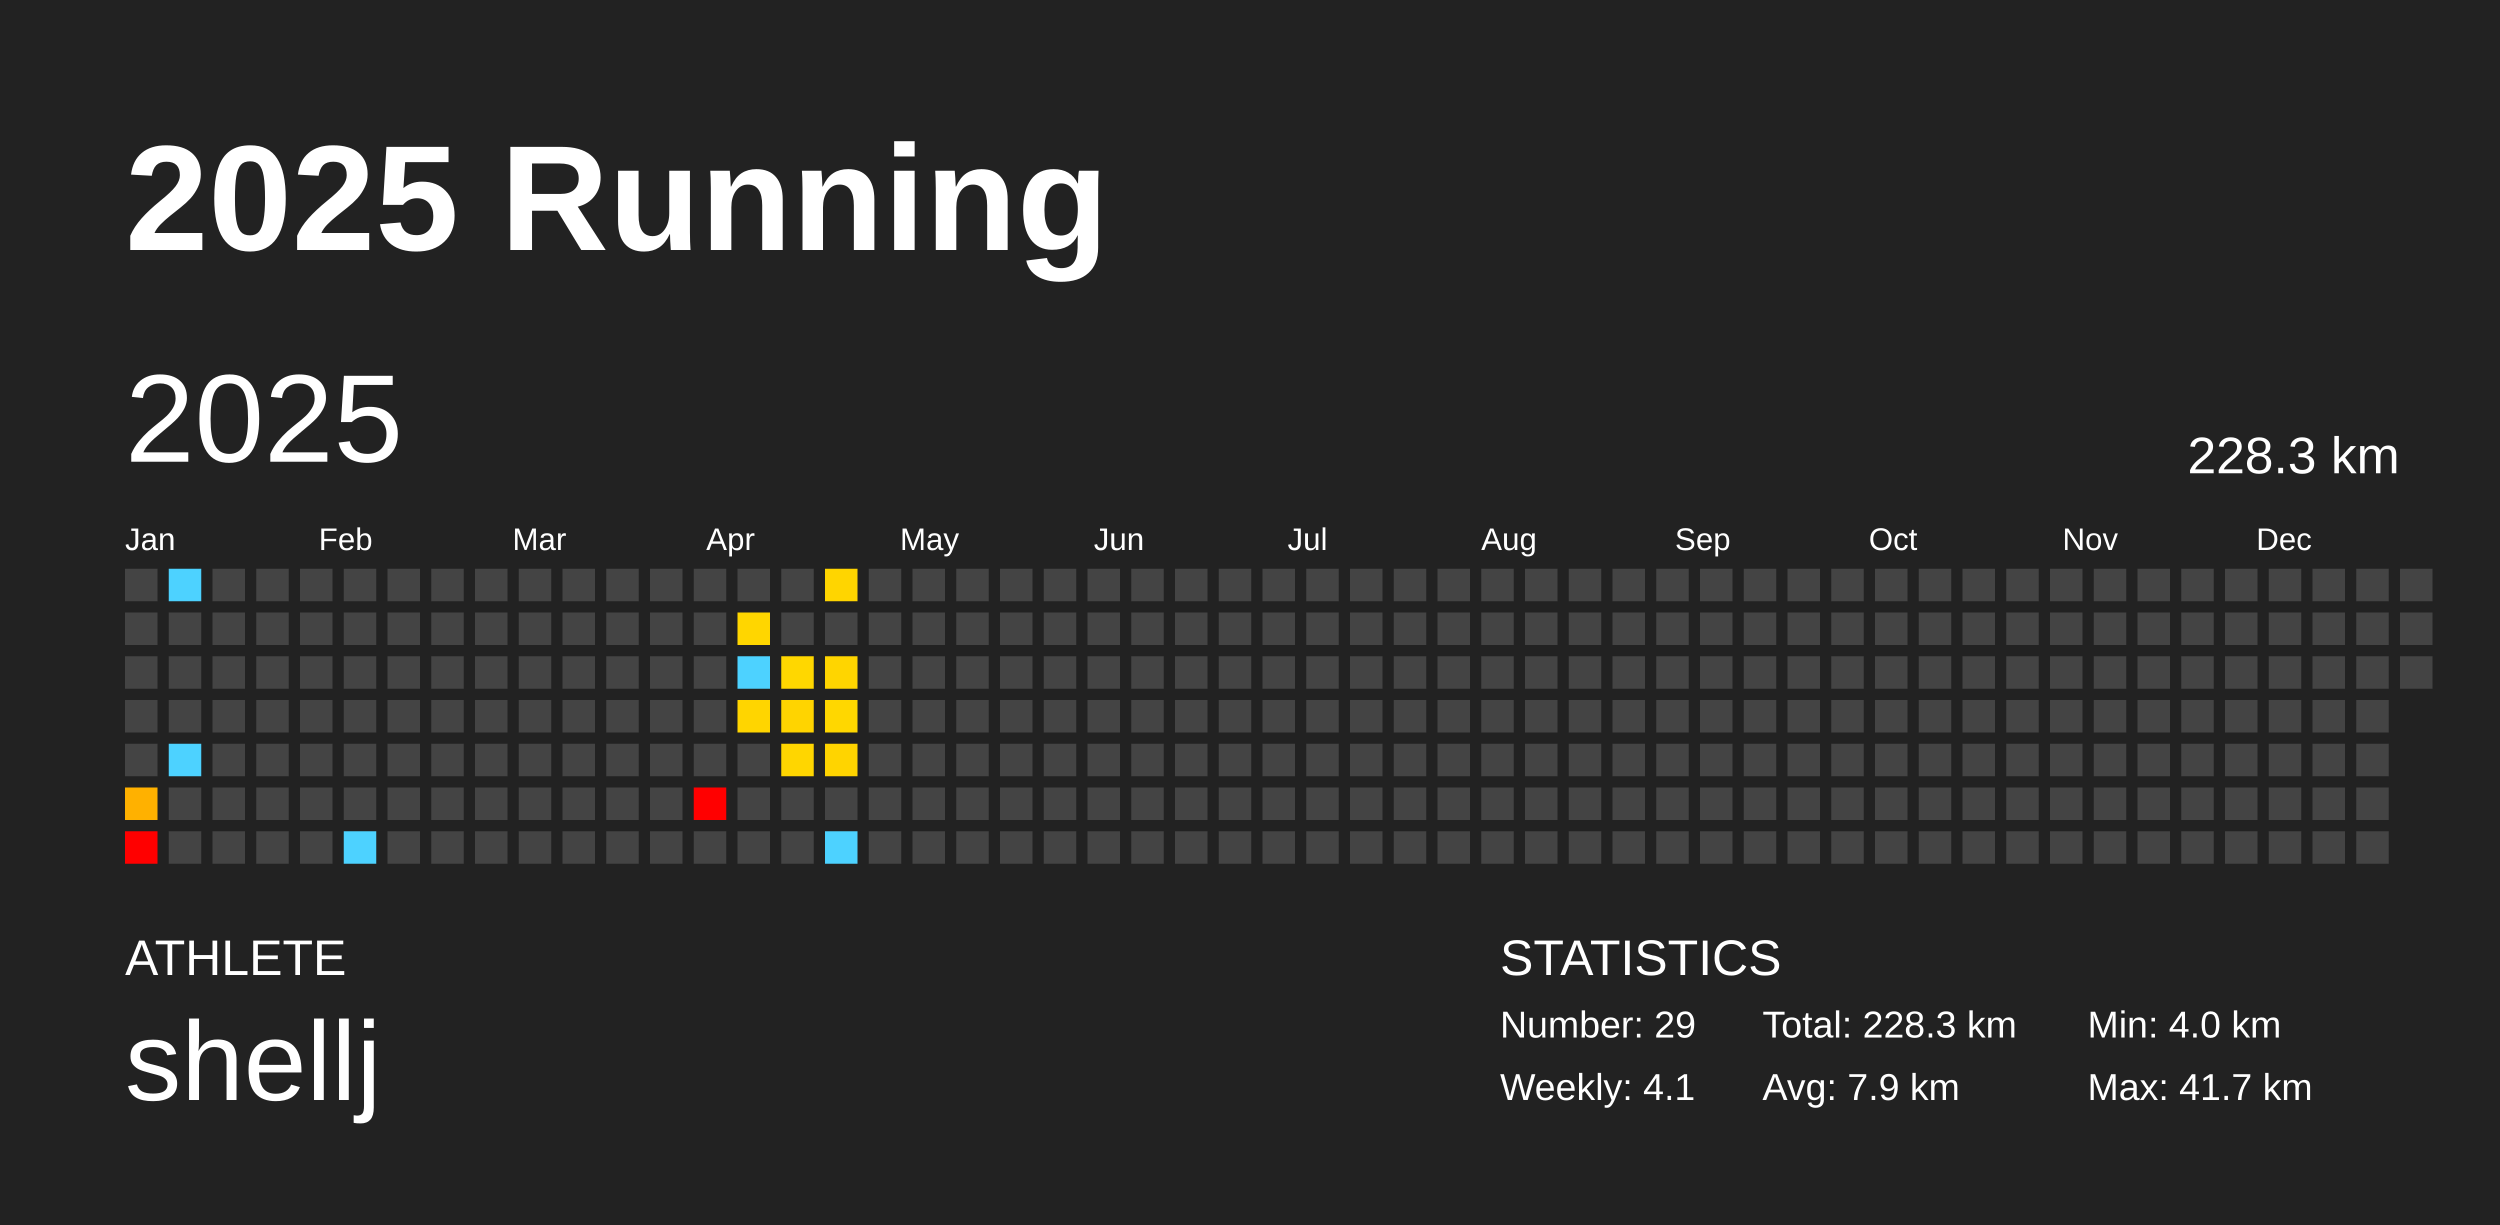
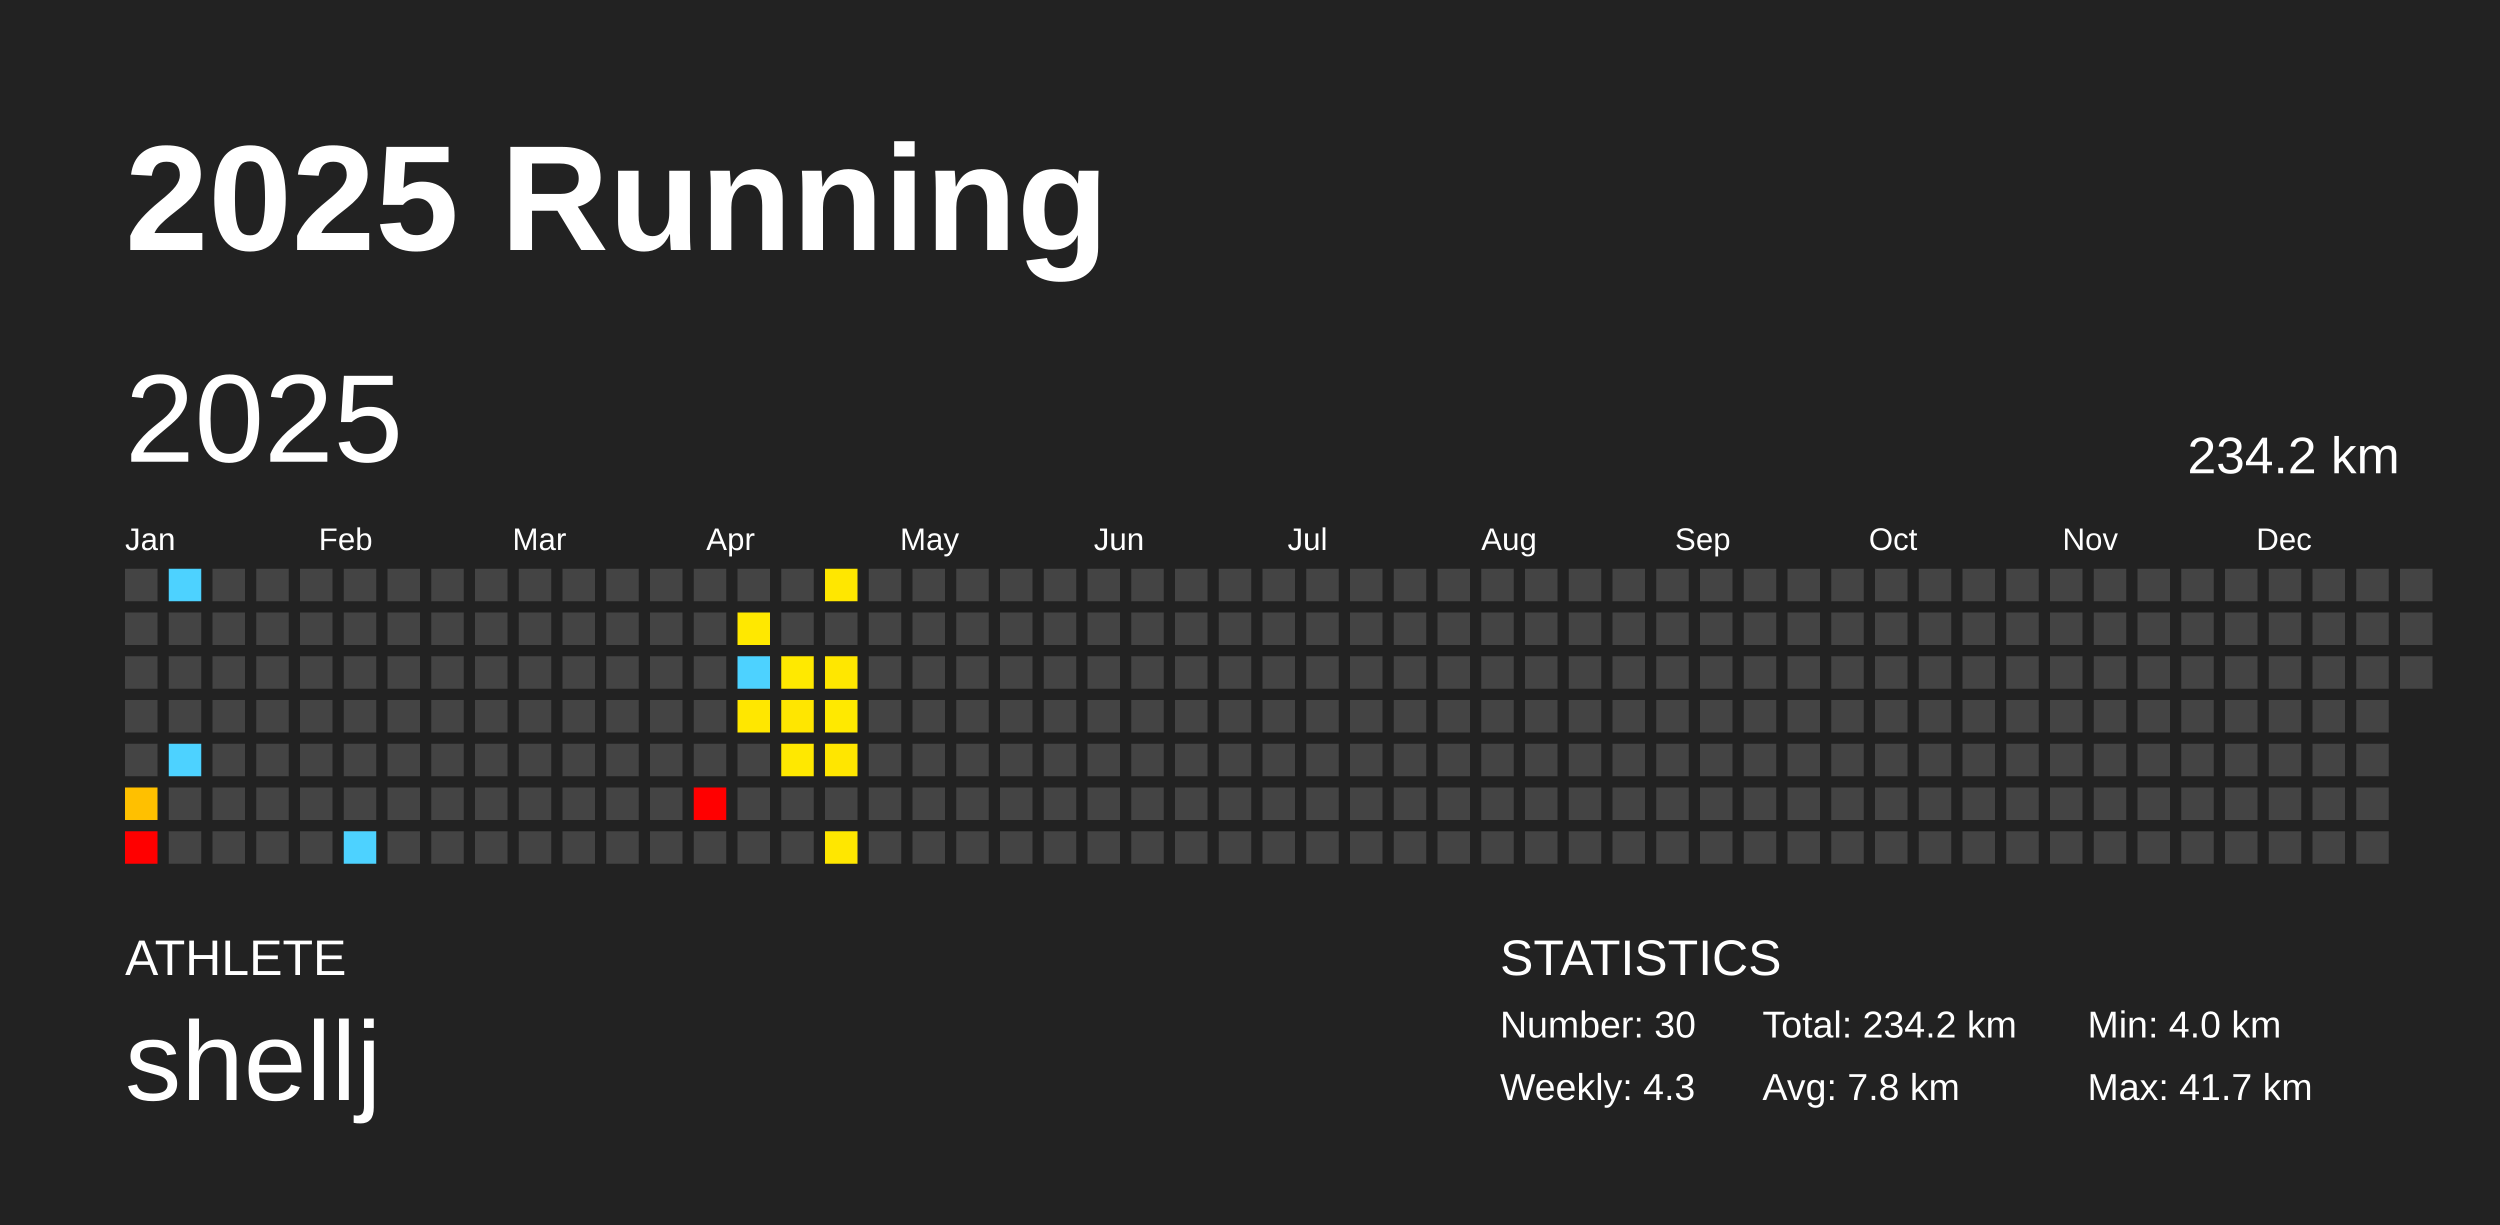
<svg xmlns="http://www.w3.org/2000/svg" baseProfile="full" height="98mm" version="1.1" viewBox="0,0,200,98" width="200mm">
  <defs />
  <rect fill="#222222" height="98" width="200" x="0" y="0" />
  <text fill="#FFFFFF" style="font-size:12px; font-family:Arial; font-weight:bold;" x="10" y="20">2025 Running</text>
  <text fill="#FFFFFF" style="font-size:4px; font-family:Arial" x="10" y="78">ATHLETE</text>
  <text fill="#FFFFFF" style="font-size:9px; font-family:Arial" x="10" y="88">shellj</text>
  <text fill="#FFFFFF" style="font-size:4px; font-family:Arial" x="120" y="78">STATISTICS</text>
-   <text fill="#FFFFFF" style="font-size:3px; font-family:Arial" x="120" y="83">Number: 29</text>
-   <text fill="#FFFFFF" style="font-size:3px; font-family:Arial" x="120" y="88">Weekly: 4.1</text>
-   <text fill="#FFFFFF" style="font-size:3px; font-family:Arial" x="141" y="83">Total: 228.3 km</text>
-   <text fill="#FFFFFF" style="font-size:3px; font-family:Arial" x="141" y="88">Avg: 7.9 km</text>
+   <text fill="#FFFFFF" style="font-size:3px; font-family:Arial" x="120" y="83">Number: 30</text>
+   <text fill="#FFFFFF" style="font-size:3px; font-family:Arial" x="120" y="88">Weekly: 4.3</text>
+   <text fill="#FFFFFF" style="font-size:3px; font-family:Arial" x="141" y="83">Total: 234.2 km</text>
+   <text fill="#FFFFFF" style="font-size:3px; font-family:Arial" x="141" y="88">Avg: 7.8 km</text>
  <text fill="#FFFFFF" style="font-size:3px; font-family:Arial" x="167" y="83">Min: 4.0 km</text>
  <text fill="#FFFFFF" style="font-size:3px; font-family:Arial" x="167" y="88">Max: 41.7 km</text>
  <text dominant-baseline="hanging" fill="#FFFFFF" style="font-size:10.0px; font-family:Arial;" x="10" y="30">2025</text>
-   <text dominant-baseline="hanging" fill="#FFFFFF" style="font-size:4.125px; font-family:Arial;" x="175" y="35">228.3 km</text>
+   <text dominant-baseline="hanging" fill="#FFFFFF" style="font-size:4.125px; font-family:Arial;" x="175" y="35">234.2 km</text>
  <text fill="#FFFFFF" style="font-size:2.5px; font-family:Arial" x="10.0" y="44">Jan</text>
  <text fill="#FFFFFF" style="font-size:2.5px; font-family:Arial" x="25.5" y="44">Feb</text>
  <text fill="#FFFFFF" style="font-size:2.5px; font-family:Arial" x="41.0" y="44">Mar</text>
  <text fill="#FFFFFF" style="font-size:2.5px; font-family:Arial" x="56.5" y="44">Apr</text>
  <text fill="#FFFFFF" style="font-size:2.5px; font-family:Arial" x="72.0" y="44">May</text>
  <text fill="#FFFFFF" style="font-size:2.5px; font-family:Arial" x="87.5" y="44">Jun</text>
  <text fill="#FFFFFF" style="font-size:2.5px; font-family:Arial" x="103.0" y="44">Jul</text>
  <text fill="#FFFFFF" style="font-size:2.5px; font-family:Arial" x="118.5" y="44">Aug</text>
  <text fill="#FFFFFF" style="font-size:2.5px; font-family:Arial" x="134.0" y="44">Sep</text>
  <text fill="#FFFFFF" style="font-size:2.5px; font-family:Arial" x="149.5" y="44">Oct</text>
  <text fill="#FFFFFF" style="font-size:2.5px; font-family:Arial" x="165.0" y="44">Nov</text>
  <text fill="#FFFFFF" style="font-size:2.5px; font-family:Arial" x="180.5" y="44">Dec</text>
  <rect fill="#444444" height="2.6" width="2.6" x="10.0" y="45.5" />
  <rect fill="#444444" height="2.6" width="2.6" x="10.0" y="49.0" />
  <rect fill="#444444" height="2.6" width="2.6" x="10.0" y="52.5" />
  <rect fill="#444444" height="2.6" width="2.6" x="10.0" y="56.0" />
  <rect fill="#444444" height="2.6" width="2.6" x="10.0" y="59.5" />
-   <rect fill="#ffb100" height="2.6" width="2.6" x="10.0" y="63.0" />
+   <rect fill="#ffc000" height="2.6" width="2.6" x="10.0" y="63.0" />
  <rect fill="red" height="2.6" width="2.6" x="10.0" y="66.5" />
  <rect fill="#4dd2ff" height="2.6" width="2.6" x="13.5" y="45.5" />
  <rect fill="#444444" height="2.6" width="2.6" x="13.5" y="49.0" />
  <rect fill="#444444" height="2.6" width="2.6" x="13.5" y="52.5" />
  <rect fill="#444444" height="2.6" width="2.6" x="13.5" y="56.0" />
  <rect fill="#4dd2ff" height="2.6" width="2.6" x="13.5" y="59.5" />
  <rect fill="#444444" height="2.6" width="2.6" x="13.5" y="63.0" />
  <rect fill="#444444" height="2.6" width="2.6" x="13.5" y="66.5" />
  <rect fill="#444444" height="2.6" width="2.6" x="17.0" y="45.5" />
  <rect fill="#444444" height="2.6" width="2.6" x="17.0" y="49.0" />
  <rect fill="#444444" height="2.6" width="2.6" x="17.0" y="52.5" />
  <rect fill="#444444" height="2.6" width="2.6" x="17.0" y="56.0" />
  <rect fill="#444444" height="2.6" width="2.6" x="17.0" y="59.5" />
  <rect fill="#444444" height="2.6" width="2.6" x="17.0" y="63.0" />
  <rect fill="#444444" height="2.6" width="2.6" x="17.0" y="66.5" />
  <rect fill="#444444" height="2.6" width="2.6" x="20.5" y="45.5" />
  <rect fill="#444444" height="2.6" width="2.6" x="20.5" y="49.0" />
  <rect fill="#444444" height="2.6" width="2.6" x="20.5" y="52.5" />
  <rect fill="#444444" height="2.6" width="2.6" x="20.5" y="56.0" />
  <rect fill="#444444" height="2.6" width="2.6" x="20.5" y="59.5" />
  <rect fill="#444444" height="2.6" width="2.6" x="20.5" y="63.0" />
  <rect fill="#444444" height="2.6" width="2.6" x="20.5" y="66.5" />
  <rect fill="#444444" height="2.6" width="2.6" x="24.0" y="45.5" />
  <rect fill="#444444" height="2.6" width="2.6" x="24.0" y="49.0" />
  <rect fill="#444444" height="2.6" width="2.6" x="24.0" y="52.5" />
  <rect fill="#444444" height="2.6" width="2.6" x="24.0" y="56.0" />
  <rect fill="#444444" height="2.6" width="2.6" x="24.0" y="59.5" />
  <rect fill="#444444" height="2.6" width="2.6" x="24.0" y="63.0" />
  <rect fill="#444444" height="2.6" width="2.6" x="24.0" y="66.5" />
  <rect fill="#444444" height="2.6" width="2.6" x="27.5" y="45.5" />
  <rect fill="#444444" height="2.6" width="2.6" x="27.5" y="49.0" />
  <rect fill="#444444" height="2.6" width="2.6" x="27.5" y="52.5" />
  <rect fill="#444444" height="2.6" width="2.6" x="27.5" y="56.0" />
  <rect fill="#444444" height="2.6" width="2.6" x="27.5" y="59.5" />
  <rect fill="#444444" height="2.6" width="2.6" x="27.5" y="63.0" />
  <rect fill="#4dd2ff" height="2.6" width="2.6" x="27.5" y="66.5" />
  <rect fill="#444444" height="2.6" width="2.6" x="31.0" y="45.5" />
  <rect fill="#444444" height="2.6" width="2.6" x="31.0" y="49.0" />
  <rect fill="#444444" height="2.6" width="2.6" x="31.0" y="52.5" />
  <rect fill="#444444" height="2.6" width="2.6" x="31.0" y="56.0" />
  <rect fill="#444444" height="2.6" width="2.6" x="31.0" y="59.5" />
  <rect fill="#444444" height="2.6" width="2.6" x="31.0" y="63.0" />
  <rect fill="#444444" height="2.6" width="2.6" x="31.0" y="66.5" />
  <rect fill="#444444" height="2.6" width="2.6" x="34.5" y="45.5" />
  <rect fill="#444444" height="2.6" width="2.6" x="34.5" y="49.0" />
  <rect fill="#444444" height="2.6" width="2.6" x="34.5" y="52.5" />
  <rect fill="#444444" height="2.6" width="2.6" x="34.5" y="56.0" />
  <rect fill="#444444" height="2.6" width="2.6" x="34.5" y="59.5" />
  <rect fill="#444444" height="2.6" width="2.6" x="34.5" y="63.0" />
  <rect fill="#444444" height="2.6" width="2.6" x="34.5" y="66.5" />
  <rect fill="#444444" height="2.6" width="2.6" x="38.0" y="45.5" />
  <rect fill="#444444" height="2.6" width="2.6" x="38.0" y="49.0" />
  <rect fill="#444444" height="2.6" width="2.6" x="38.0" y="52.5" />
  <rect fill="#444444" height="2.6" width="2.6" x="38.0" y="56.0" />
  <rect fill="#444444" height="2.6" width="2.6" x="38.0" y="59.5" />
  <rect fill="#444444" height="2.6" width="2.6" x="38.0" y="63.0" />
  <rect fill="#444444" height="2.6" width="2.6" x="38.0" y="66.5" />
  <rect fill="#444444" height="2.6" width="2.6" x="41.5" y="45.5" />
  <rect fill="#444444" height="2.6" width="2.6" x="41.5" y="49.0" />
  <rect fill="#444444" height="2.6" width="2.6" x="41.5" y="52.5" />
  <rect fill="#444444" height="2.6" width="2.6" x="41.5" y="56.0" />
  <rect fill="#444444" height="2.6" width="2.6" x="41.5" y="59.5" />
  <rect fill="#444444" height="2.6" width="2.6" x="41.5" y="63.0" />
  <rect fill="#444444" height="2.6" width="2.6" x="41.5" y="66.5" />
  <rect fill="#444444" height="2.6" width="2.6" x="45.0" y="45.5" />
  <rect fill="#444444" height="2.6" width="2.6" x="45.0" y="49.0" />
  <rect fill="#444444" height="2.6" width="2.6" x="45.0" y="52.5" />
  <rect fill="#444444" height="2.6" width="2.6" x="45.0" y="56.0" />
  <rect fill="#444444" height="2.6" width="2.6" x="45.0" y="59.5" />
  <rect fill="#444444" height="2.6" width="2.6" x="45.0" y="63.0" />
  <rect fill="#444444" height="2.6" width="2.6" x="45.0" y="66.5" />
  <rect fill="#444444" height="2.6" width="2.6" x="48.5" y="45.5" />
  <rect fill="#444444" height="2.6" width="2.6" x="48.5" y="49.0" />
  <rect fill="#444444" height="2.6" width="2.6" x="48.5" y="52.5" />
  <rect fill="#444444" height="2.6" width="2.6" x="48.5" y="56.0" />
  <rect fill="#444444" height="2.6" width="2.6" x="48.5" y="59.5" />
  <rect fill="#444444" height="2.6" width="2.6" x="48.5" y="63.0" />
  <rect fill="#444444" height="2.6" width="2.6" x="48.5" y="66.5" />
  <rect fill="#444444" height="2.6" width="2.6" x="52.0" y="45.5" />
  <rect fill="#444444" height="2.6" width="2.6" x="52.0" y="49.0" />
  <rect fill="#444444" height="2.6" width="2.6" x="52.0" y="52.5" />
  <rect fill="#444444" height="2.6" width="2.6" x="52.0" y="56.0" />
  <rect fill="#444444" height="2.6" width="2.6" x="52.0" y="59.5" />
  <rect fill="#444444" height="2.6" width="2.6" x="52.0" y="63.0" />
  <rect fill="#444444" height="2.6" width="2.6" x="52.0" y="66.5" />
  <rect fill="#444444" height="2.6" width="2.6" x="55.5" y="45.5" />
  <rect fill="#444444" height="2.6" width="2.6" x="55.5" y="49.0" />
  <rect fill="#444444" height="2.6" width="2.6" x="55.5" y="52.5" />
  <rect fill="#444444" height="2.6" width="2.6" x="55.5" y="56.0" />
  <rect fill="#444444" height="2.6" width="2.6" x="55.5" y="59.5" />
  <rect fill="red" height="2.6" width="2.6" x="55.5" y="63.0" />
  <rect fill="#444444" height="2.6" width="2.6" x="55.5" y="66.5" />
  <rect fill="#444444" height="2.6" width="2.6" x="59.0" y="45.5" />
-   <rect fill="#ffd600" height="2.6" width="2.6" x="59.0" y="49.0" />
+   <rect fill="#ffe800" height="2.6" width="2.6" x="59.0" y="49.0" />
  <rect fill="#4dd2ff" height="2.6" width="2.6" x="59.0" y="52.5" />
-   <rect fill="#ffd500" height="2.6" width="2.6" x="59.0" y="56.0" />
+   <rect fill="#ffe700" height="2.6" width="2.6" x="59.0" y="56.0" />
  <rect fill="#444444" height="2.6" width="2.6" x="59.0" y="59.5" />
  <rect fill="#444444" height="2.6" width="2.6" x="59.0" y="63.0" />
  <rect fill="#444444" height="2.6" width="2.6" x="59.0" y="66.5" />
  <rect fill="#444444" height="2.6" width="2.6" x="62.5" y="45.5" />
  <rect fill="#444444" height="2.6" width="2.6" x="62.5" y="49.0" />
-   <rect fill="#ffd700" height="2.6" width="2.6" x="62.5" y="52.5" />
-   <rect fill="#ffd400" height="2.6" width="2.6" x="62.5" y="56.0" />
-   <rect fill="#ffd600" height="2.6" width="2.6" x="62.5" y="59.5" />
+   <rect fill="#ffe900" height="2.6" width="2.6" x="62.5" y="52.5" />
+   <rect fill="#ffe600" height="2.6" width="2.6" x="62.5" y="56.0" />
+   <rect fill="#ffe800" height="2.6" width="2.6" x="62.5" y="59.5" />
  <rect fill="#444444" height="2.6" width="2.6" x="62.5" y="63.0" />
  <rect fill="#444444" height="2.6" width="2.6" x="62.5" y="66.5" />
-   <rect fill="#ffd500" height="2.6" width="2.6" x="66.0" y="45.5" />
+   <rect fill="#ffe700" height="2.6" width="2.6" x="66.0" y="45.5" />
  <rect fill="#444444" height="2.6" width="2.6" x="66.0" y="49.0" />
-   <rect fill="#ffd500" height="2.6" width="2.6" x="66.0" y="52.5" />
-   <rect fill="#ffd700" height="2.6" width="2.6" x="66.0" y="56.0" />
-   <rect fill="#ffd400" height="2.6" width="2.6" x="66.0" y="59.5" />
+   <rect fill="#ffe700" height="2.6" width="2.6" x="66.0" y="52.5" />
+   <rect fill="#ffe900" height="2.6" width="2.6" x="66.0" y="56.0" />
+   <rect fill="#ffe600" height="2.6" width="2.6" x="66.0" y="59.5" />
  <rect fill="#444444" height="2.6" width="2.6" x="66.0" y="63.0" />
-   <rect fill="#4dd2ff" height="2.6" width="2.6" x="66.0" y="66.5" />
+   <rect fill="#ffe700" height="2.6" width="2.6" x="66.0" y="66.5" />
  <rect fill="#444444" height="2.6" width="2.6" x="69.5" y="45.5" />
  <rect fill="#444444" height="2.6" width="2.6" x="69.5" y="49.0" />
  <rect fill="#444444" height="2.6" width="2.6" x="69.5" y="52.5" />
  <rect fill="#444444" height="2.6" width="2.6" x="69.5" y="56.0" />
  <rect fill="#444444" height="2.6" width="2.6" x="69.5" y="59.5" />
  <rect fill="#444444" height="2.6" width="2.6" x="69.5" y="63.0" />
  <rect fill="#444444" height="2.6" width="2.6" x="69.5" y="66.5" />
  <rect fill="#444444" height="2.6" width="2.6" x="73.0" y="45.5" />
  <rect fill="#444444" height="2.6" width="2.6" x="73.0" y="49.0" />
  <rect fill="#444444" height="2.6" width="2.6" x="73.0" y="52.5" />
  <rect fill="#444444" height="2.6" width="2.6" x="73.0" y="56.0" />
  <rect fill="#444444" height="2.6" width="2.6" x="73.0" y="59.5" />
  <rect fill="#444444" height="2.6" width="2.6" x="73.0" y="63.0" />
  <rect fill="#444444" height="2.6" width="2.6" x="73.0" y="66.5" />
  <rect fill="#444444" height="2.6" width="2.6" x="76.5" y="45.5" />
  <rect fill="#444444" height="2.6" width="2.6" x="76.5" y="49.0" />
  <rect fill="#444444" height="2.6" width="2.6" x="76.5" y="52.5" />
  <rect fill="#444444" height="2.6" width="2.6" x="76.5" y="56.0" />
  <rect fill="#444444" height="2.6" width="2.6" x="76.5" y="59.5" />
  <rect fill="#444444" height="2.6" width="2.6" x="76.5" y="63.0" />
  <rect fill="#444444" height="2.6" width="2.6" x="76.5" y="66.5" />
  <rect fill="#444444" height="2.6" width="2.6" x="80.0" y="45.5" />
  <rect fill="#444444" height="2.6" width="2.6" x="80.0" y="49.0" />
  <rect fill="#444444" height="2.6" width="2.6" x="80.0" y="52.5" />
  <rect fill="#444444" height="2.6" width="2.6" x="80.0" y="56.0" />
  <rect fill="#444444" height="2.6" width="2.6" x="80.0" y="59.5" />
  <rect fill="#444444" height="2.6" width="2.6" x="80.0" y="63.0" />
  <rect fill="#444444" height="2.6" width="2.6" x="80.0" y="66.5" />
  <rect fill="#444444" height="2.6" width="2.6" x="83.5" y="45.5" />
  <rect fill="#444444" height="2.6" width="2.6" x="83.5" y="49.0" />
  <rect fill="#444444" height="2.6" width="2.6" x="83.5" y="52.5" />
  <rect fill="#444444" height="2.6" width="2.6" x="83.5" y="56.0" />
  <rect fill="#444444" height="2.6" width="2.6" x="83.5" y="59.5" />
  <rect fill="#444444" height="2.6" width="2.6" x="83.5" y="63.0" />
  <rect fill="#444444" height="2.6" width="2.6" x="83.5" y="66.5" />
  <rect fill="#444444" height="2.6" width="2.6" x="87.0" y="45.5" />
  <rect fill="#444444" height="2.6" width="2.6" x="87.0" y="49.0" />
  <rect fill="#444444" height="2.6" width="2.6" x="87.0" y="52.5" />
  <rect fill="#444444" height="2.6" width="2.6" x="87.0" y="56.0" />
  <rect fill="#444444" height="2.6" width="2.6" x="87.0" y="59.5" />
  <rect fill="#444444" height="2.6" width="2.6" x="87.0" y="63.0" />
  <rect fill="#444444" height="2.6" width="2.6" x="87.0" y="66.5" />
  <rect fill="#444444" height="2.6" width="2.6" x="90.5" y="45.5" />
  <rect fill="#444444" height="2.6" width="2.6" x="90.5" y="49.0" />
  <rect fill="#444444" height="2.6" width="2.6" x="90.5" y="52.5" />
  <rect fill="#444444" height="2.6" width="2.6" x="90.5" y="56.0" />
  <rect fill="#444444" height="2.6" width="2.6" x="90.5" y="59.5" />
  <rect fill="#444444" height="2.6" width="2.6" x="90.5" y="63.0" />
  <rect fill="#444444" height="2.6" width="2.6" x="90.5" y="66.5" />
  <rect fill="#444444" height="2.6" width="2.6" x="94.0" y="45.5" />
  <rect fill="#444444" height="2.6" width="2.6" x="94.0" y="49.0" />
  <rect fill="#444444" height="2.6" width="2.6" x="94.0" y="52.5" />
  <rect fill="#444444" height="2.6" width="2.6" x="94.0" y="56.0" />
  <rect fill="#444444" height="2.6" width="2.6" x="94.0" y="59.5" />
  <rect fill="#444444" height="2.6" width="2.6" x="94.0" y="63.0" />
  <rect fill="#444444" height="2.6" width="2.6" x="94.0" y="66.5" />
  <rect fill="#444444" height="2.6" width="2.6" x="97.5" y="45.5" />
  <rect fill="#444444" height="2.6" width="2.6" x="97.5" y="49.0" />
  <rect fill="#444444" height="2.6" width="2.6" x="97.5" y="52.5" />
  <rect fill="#444444" height="2.6" width="2.6" x="97.5" y="56.0" />
  <rect fill="#444444" height="2.6" width="2.6" x="97.5" y="59.5" />
  <rect fill="#444444" height="2.6" width="2.6" x="97.5" y="63.0" />
  <rect fill="#444444" height="2.6" width="2.6" x="97.5" y="66.5" />
  <rect fill="#444444" height="2.6" width="2.6" x="101.0" y="45.5" />
  <rect fill="#444444" height="2.6" width="2.6" x="101.0" y="49.0" />
  <rect fill="#444444" height="2.6" width="2.6" x="101.0" y="52.5" />
  <rect fill="#444444" height="2.6" width="2.6" x="101.0" y="56.0" />
  <rect fill="#444444" height="2.6" width="2.6" x="101.0" y="59.5" />
  <rect fill="#444444" height="2.6" width="2.6" x="101.0" y="63.0" />
  <rect fill="#444444" height="2.6" width="2.6" x="101.0" y="66.5" />
  <rect fill="#444444" height="2.6" width="2.6" x="104.5" y="45.5" />
  <rect fill="#444444" height="2.6" width="2.6" x="104.5" y="49.0" />
  <rect fill="#444444" height="2.6" width="2.6" x="104.5" y="52.5" />
  <rect fill="#444444" height="2.6" width="2.6" x="104.5" y="56.0" />
  <rect fill="#444444" height="2.6" width="2.6" x="104.5" y="59.5" />
  <rect fill="#444444" height="2.6" width="2.6" x="104.5" y="63.0" />
  <rect fill="#444444" height="2.6" width="2.6" x="104.5" y="66.5" />
  <rect fill="#444444" height="2.6" width="2.6" x="108.0" y="45.5" />
  <rect fill="#444444" height="2.6" width="2.6" x="108.0" y="49.0" />
  <rect fill="#444444" height="2.6" width="2.6" x="108.0" y="52.5" />
  <rect fill="#444444" height="2.6" width="2.6" x="108.0" y="56.0" />
  <rect fill="#444444" height="2.6" width="2.6" x="108.0" y="59.5" />
  <rect fill="#444444" height="2.6" width="2.6" x="108.0" y="63.0" />
  <rect fill="#444444" height="2.6" width="2.6" x="108.0" y="66.5" />
  <rect fill="#444444" height="2.6" width="2.6" x="111.5" y="45.5" />
  <rect fill="#444444" height="2.6" width="2.6" x="111.5" y="49.0" />
  <rect fill="#444444" height="2.6" width="2.6" x="111.5" y="52.5" />
  <rect fill="#444444" height="2.6" width="2.6" x="111.5" y="56.0" />
  <rect fill="#444444" height="2.6" width="2.6" x="111.5" y="59.5" />
  <rect fill="#444444" height="2.6" width="2.6" x="111.5" y="63.0" />
  <rect fill="#444444" height="2.6" width="2.6" x="111.5" y="66.5" />
  <rect fill="#444444" height="2.6" width="2.6" x="115.0" y="45.5" />
  <rect fill="#444444" height="2.6" width="2.6" x="115.0" y="49.0" />
  <rect fill="#444444" height="2.6" width="2.6" x="115.0" y="52.5" />
  <rect fill="#444444" height="2.6" width="2.6" x="115.0" y="56.0" />
  <rect fill="#444444" height="2.6" width="2.6" x="115.0" y="59.5" />
  <rect fill="#444444" height="2.6" width="2.6" x="115.0" y="63.0" />
  <rect fill="#444444" height="2.6" width="2.6" x="115.0" y="66.5" />
  <rect fill="#444444" height="2.6" width="2.6" x="118.5" y="45.5" />
  <rect fill="#444444" height="2.6" width="2.6" x="118.5" y="49.0" />
  <rect fill="#444444" height="2.6" width="2.6" x="118.5" y="52.5" />
  <rect fill="#444444" height="2.6" width="2.6" x="118.5" y="56.0" />
  <rect fill="#444444" height="2.6" width="2.6" x="118.5" y="59.5" />
  <rect fill="#444444" height="2.6" width="2.6" x="118.5" y="63.0" />
  <rect fill="#444444" height="2.6" width="2.6" x="118.5" y="66.5" />
  <rect fill="#444444" height="2.6" width="2.6" x="122.0" y="45.5" />
  <rect fill="#444444" height="2.6" width="2.6" x="122.0" y="49.0" />
  <rect fill="#444444" height="2.6" width="2.6" x="122.0" y="52.5" />
  <rect fill="#444444" height="2.6" width="2.6" x="122.0" y="56.0" />
  <rect fill="#444444" height="2.6" width="2.6" x="122.0" y="59.5" />
  <rect fill="#444444" height="2.6" width="2.6" x="122.0" y="63.0" />
  <rect fill="#444444" height="2.6" width="2.6" x="122.0" y="66.5" />
  <rect fill="#444444" height="2.6" width="2.6" x="125.5" y="45.5" />
  <rect fill="#444444" height="2.6" width="2.6" x="125.5" y="49.0" />
  <rect fill="#444444" height="2.6" width="2.6" x="125.5" y="52.5" />
  <rect fill="#444444" height="2.6" width="2.6" x="125.5" y="56.0" />
  <rect fill="#444444" height="2.6" width="2.6" x="125.5" y="59.5" />
  <rect fill="#444444" height="2.6" width="2.6" x="125.5" y="63.0" />
  <rect fill="#444444" height="2.6" width="2.6" x="125.5" y="66.5" />
  <rect fill="#444444" height="2.6" width="2.6" x="129.0" y="45.5" />
  <rect fill="#444444" height="2.6" width="2.6" x="129.0" y="49.0" />
  <rect fill="#444444" height="2.6" width="2.6" x="129.0" y="52.5" />
  <rect fill="#444444" height="2.6" width="2.6" x="129.0" y="56.0" />
  <rect fill="#444444" height="2.6" width="2.6" x="129.0" y="59.5" />
  <rect fill="#444444" height="2.6" width="2.6" x="129.0" y="63.0" />
  <rect fill="#444444" height="2.6" width="2.6" x="129.0" y="66.5" />
  <rect fill="#444444" height="2.6" width="2.6" x="132.5" y="45.5" />
  <rect fill="#444444" height="2.6" width="2.6" x="132.5" y="49.0" />
  <rect fill="#444444" height="2.6" width="2.6" x="132.5" y="52.5" />
  <rect fill="#444444" height="2.6" width="2.6" x="132.5" y="56.0" />
  <rect fill="#444444" height="2.6" width="2.6" x="132.5" y="59.5" />
  <rect fill="#444444" height="2.6" width="2.6" x="132.5" y="63.0" />
  <rect fill="#444444" height="2.6" width="2.6" x="132.5" y="66.5" />
  <rect fill="#444444" height="2.6" width="2.6" x="136.0" y="45.5" />
  <rect fill="#444444" height="2.6" width="2.6" x="136.0" y="49.0" />
  <rect fill="#444444" height="2.6" width="2.6" x="136.0" y="52.5" />
  <rect fill="#444444" height="2.6" width="2.6" x="136.0" y="56.0" />
  <rect fill="#444444" height="2.6" width="2.6" x="136.0" y="59.5" />
  <rect fill="#444444" height="2.6" width="2.6" x="136.0" y="63.0" />
  <rect fill="#444444" height="2.6" width="2.6" x="136.0" y="66.5" />
  <rect fill="#444444" height="2.6" width="2.6" x="139.5" y="45.5" />
  <rect fill="#444444" height="2.6" width="2.6" x="139.5" y="49.0" />
  <rect fill="#444444" height="2.6" width="2.6" x="139.5" y="52.5" />
  <rect fill="#444444" height="2.6" width="2.6" x="139.5" y="56.0" />
  <rect fill="#444444" height="2.6" width="2.6" x="139.5" y="59.5" />
  <rect fill="#444444" height="2.6" width="2.6" x="139.5" y="63.0" />
  <rect fill="#444444" height="2.6" width="2.6" x="139.5" y="66.5" />
  <rect fill="#444444" height="2.6" width="2.6" x="143.0" y="45.5" />
  <rect fill="#444444" height="2.6" width="2.6" x="143.0" y="49.0" />
  <rect fill="#444444" height="2.6" width="2.6" x="143.0" y="52.5" />
  <rect fill="#444444" height="2.6" width="2.6" x="143.0" y="56.0" />
  <rect fill="#444444" height="2.6" width="2.6" x="143.0" y="59.5" />
  <rect fill="#444444" height="2.6" width="2.6" x="143.0" y="63.0" />
  <rect fill="#444444" height="2.6" width="2.6" x="143.0" y="66.5" />
  <rect fill="#444444" height="2.6" width="2.6" x="146.5" y="45.5" />
  <rect fill="#444444" height="2.6" width="2.6" x="146.5" y="49.0" />
  <rect fill="#444444" height="2.6" width="2.6" x="146.5" y="52.5" />
  <rect fill="#444444" height="2.6" width="2.6" x="146.5" y="56.0" />
  <rect fill="#444444" height="2.6" width="2.6" x="146.5" y="59.5" />
  <rect fill="#444444" height="2.6" width="2.6" x="146.5" y="63.0" />
  <rect fill="#444444" height="2.6" width="2.6" x="146.5" y="66.5" />
  <rect fill="#444444" height="2.6" width="2.6" x="150.0" y="45.5" />
  <rect fill="#444444" height="2.6" width="2.6" x="150.0" y="49.0" />
  <rect fill="#444444" height="2.6" width="2.6" x="150.0" y="52.5" />
  <rect fill="#444444" height="2.6" width="2.6" x="150.0" y="56.0" />
  <rect fill="#444444" height="2.6" width="2.6" x="150.0" y="59.5" />
  <rect fill="#444444" height="2.6" width="2.6" x="150.0" y="63.0" />
  <rect fill="#444444" height="2.6" width="2.6" x="150.0" y="66.5" />
  <rect fill="#444444" height="2.6" width="2.6" x="153.5" y="45.5" />
  <rect fill="#444444" height="2.6" width="2.6" x="153.5" y="49.0" />
  <rect fill="#444444" height="2.6" width="2.6" x="153.5" y="52.5" />
  <rect fill="#444444" height="2.6" width="2.6" x="153.5" y="56.0" />
  <rect fill="#444444" height="2.6" width="2.6" x="153.5" y="59.5" />
  <rect fill="#444444" height="2.6" width="2.6" x="153.5" y="63.0" />
  <rect fill="#444444" height="2.6" width="2.6" x="153.5" y="66.5" />
  <rect fill="#444444" height="2.6" width="2.6" x="157.0" y="45.5" />
  <rect fill="#444444" height="2.6" width="2.6" x="157.0" y="49.0" />
  <rect fill="#444444" height="2.6" width="2.6" x="157.0" y="52.5" />
  <rect fill="#444444" height="2.6" width="2.6" x="157.0" y="56.0" />
  <rect fill="#444444" height="2.6" width="2.6" x="157.0" y="59.5" />
  <rect fill="#444444" height="2.6" width="2.6" x="157.0" y="63.0" />
  <rect fill="#444444" height="2.6" width="2.6" x="157.0" y="66.5" />
  <rect fill="#444444" height="2.6" width="2.6" x="160.5" y="45.5" />
  <rect fill="#444444" height="2.6" width="2.6" x="160.5" y="49.0" />
  <rect fill="#444444" height="2.6" width="2.6" x="160.5" y="52.5" />
  <rect fill="#444444" height="2.6" width="2.6" x="160.5" y="56.0" />
  <rect fill="#444444" height="2.6" width="2.6" x="160.5" y="59.5" />
  <rect fill="#444444" height="2.6" width="2.6" x="160.5" y="63.0" />
  <rect fill="#444444" height="2.6" width="2.6" x="160.5" y="66.5" />
  <rect fill="#444444" height="2.6" width="2.6" x="164.0" y="45.5" />
  <rect fill="#444444" height="2.6" width="2.6" x="164.0" y="49.0" />
  <rect fill="#444444" height="2.6" width="2.6" x="164.0" y="52.5" />
  <rect fill="#444444" height="2.6" width="2.6" x="164.0" y="56.0" />
  <rect fill="#444444" height="2.6" width="2.6" x="164.0" y="59.5" />
  <rect fill="#444444" height="2.6" width="2.6" x="164.0" y="63.0" />
  <rect fill="#444444" height="2.6" width="2.6" x="164.0" y="66.5" />
  <rect fill="#444444" height="2.6" width="2.6" x="167.5" y="45.5" />
  <rect fill="#444444" height="2.6" width="2.6" x="167.5" y="49.0" />
  <rect fill="#444444" height="2.6" width="2.6" x="167.5" y="52.5" />
  <rect fill="#444444" height="2.6" width="2.6" x="167.5" y="56.0" />
  <rect fill="#444444" height="2.6" width="2.6" x="167.5" y="59.5" />
  <rect fill="#444444" height="2.6" width="2.6" x="167.5" y="63.0" />
  <rect fill="#444444" height="2.6" width="2.6" x="167.5" y="66.5" />
  <rect fill="#444444" height="2.6" width="2.6" x="171.0" y="45.5" />
  <rect fill="#444444" height="2.6" width="2.6" x="171.0" y="49.0" />
  <rect fill="#444444" height="2.6" width="2.6" x="171.0" y="52.5" />
  <rect fill="#444444" height="2.6" width="2.6" x="171.0" y="56.0" />
  <rect fill="#444444" height="2.6" width="2.6" x="171.0" y="59.5" />
  <rect fill="#444444" height="2.6" width="2.6" x="171.0" y="63.0" />
  <rect fill="#444444" height="2.6" width="2.6" x="171.0" y="66.5" />
  <rect fill="#444444" height="2.6" width="2.6" x="174.5" y="45.5" />
  <rect fill="#444444" height="2.6" width="2.6" x="174.5" y="49.0" />
  <rect fill="#444444" height="2.6" width="2.6" x="174.5" y="52.5" />
  <rect fill="#444444" height="2.6" width="2.6" x="174.5" y="56.0" />
  <rect fill="#444444" height="2.6" width="2.6" x="174.5" y="59.5" />
  <rect fill="#444444" height="2.6" width="2.6" x="174.5" y="63.0" />
  <rect fill="#444444" height="2.6" width="2.6" x="174.5" y="66.5" />
  <rect fill="#444444" height="2.6" width="2.6" x="178.0" y="45.5" />
  <rect fill="#444444" height="2.6" width="2.6" x="178.0" y="49.0" />
  <rect fill="#444444" height="2.6" width="2.6" x="178.0" y="52.5" />
  <rect fill="#444444" height="2.6" width="2.6" x="178.0" y="56.0" />
  <rect fill="#444444" height="2.6" width="2.6" x="178.0" y="59.5" />
  <rect fill="#444444" height="2.6" width="2.6" x="178.0" y="63.0" />
  <rect fill="#444444" height="2.6" width="2.6" x="178.0" y="66.5" />
  <rect fill="#444444" height="2.6" width="2.6" x="181.5" y="45.5" />
  <rect fill="#444444" height="2.6" width="2.6" x="181.5" y="49.0" />
  <rect fill="#444444" height="2.6" width="2.6" x="181.5" y="52.5" />
  <rect fill="#444444" height="2.6" width="2.6" x="181.5" y="56.0" />
  <rect fill="#444444" height="2.6" width="2.6" x="181.5" y="59.5" />
  <rect fill="#444444" height="2.6" width="2.6" x="181.5" y="63.0" />
  <rect fill="#444444" height="2.6" width="2.6" x="181.5" y="66.5" />
  <rect fill="#444444" height="2.6" width="2.6" x="185.0" y="45.5" />
  <rect fill="#444444" height="2.6" width="2.6" x="185.0" y="49.0" />
  <rect fill="#444444" height="2.6" width="2.6" x="185.0" y="52.5" />
  <rect fill="#444444" height="2.6" width="2.6" x="185.0" y="56.0" />
  <rect fill="#444444" height="2.6" width="2.6" x="185.0" y="59.5" />
  <rect fill="#444444" height="2.6" width="2.6" x="185.0" y="63.0" />
  <rect fill="#444444" height="2.6" width="2.6" x="185.0" y="66.5" />
  <rect fill="#444444" height="2.6" width="2.6" x="188.5" y="45.5" />
  <rect fill="#444444" height="2.6" width="2.6" x="188.5" y="49.0" />
  <rect fill="#444444" height="2.6" width="2.6" x="188.5" y="52.5" />
  <rect fill="#444444" height="2.6" width="2.6" x="188.5" y="56.0" />
  <rect fill="#444444" height="2.6" width="2.6" x="188.5" y="59.5" />
  <rect fill="#444444" height="2.6" width="2.6" x="188.5" y="63.0" />
  <rect fill="#444444" height="2.6" width="2.6" x="188.5" y="66.5" />
  <rect fill="#444444" height="2.6" width="2.6" x="192.0" y="45.5" />
  <rect fill="#444444" height="2.6" width="2.6" x="192.0" y="49.0" />
  <rect fill="#444444" height="2.6" width="2.6" x="192.0" y="52.5" />
</svg>
